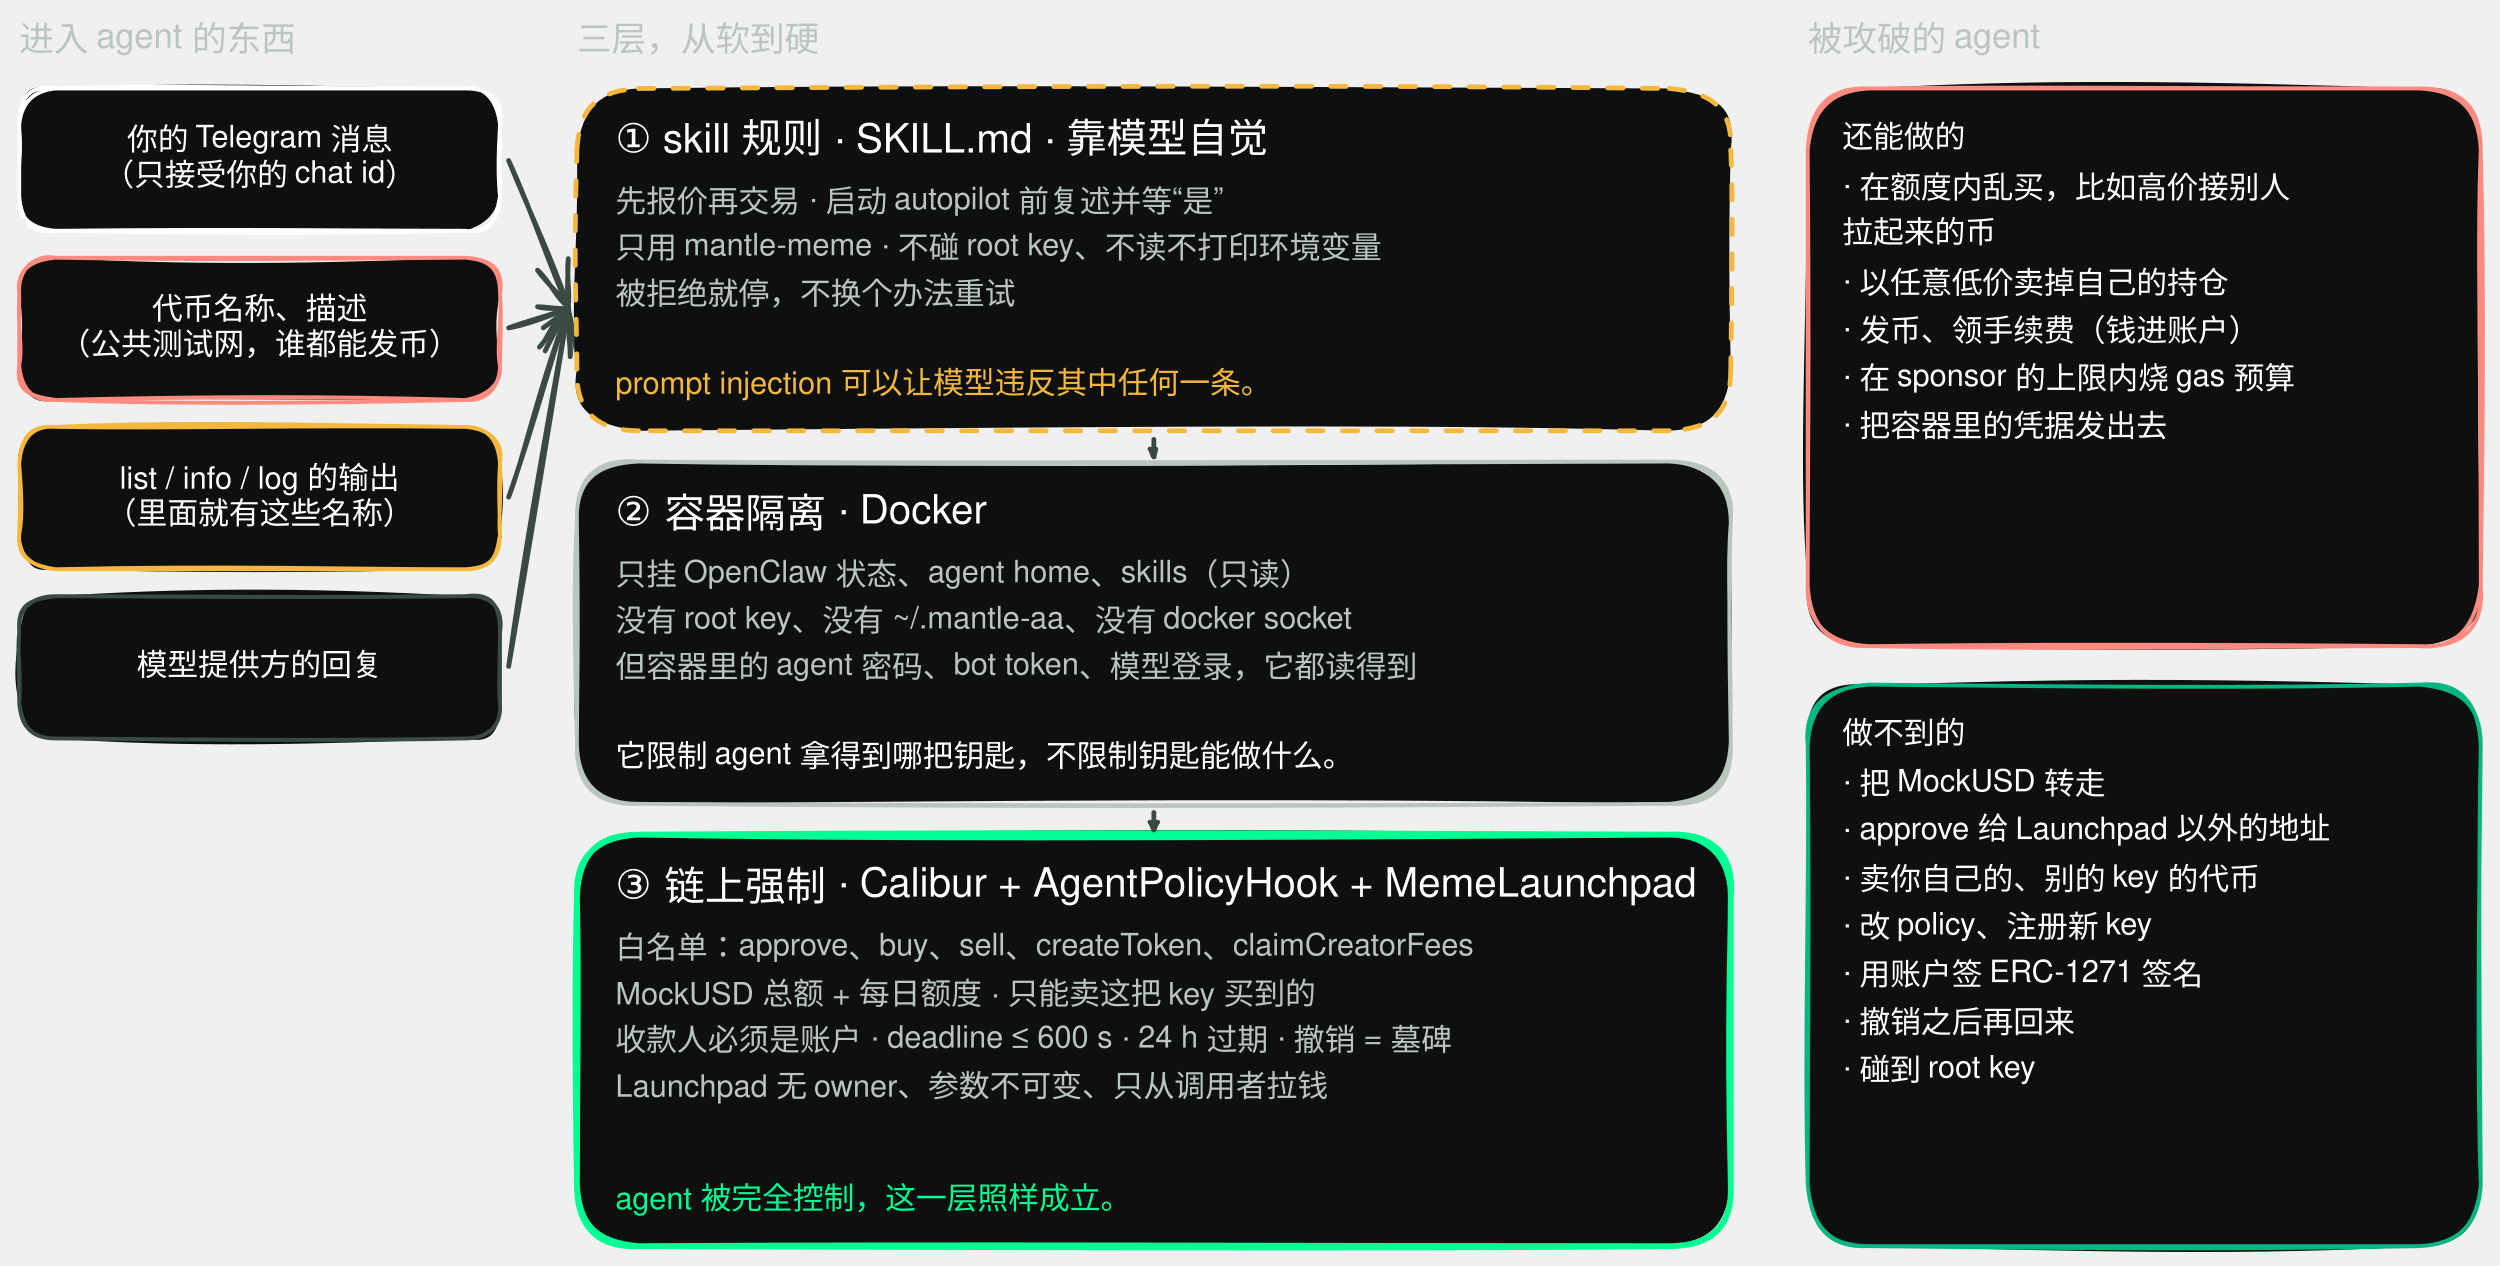
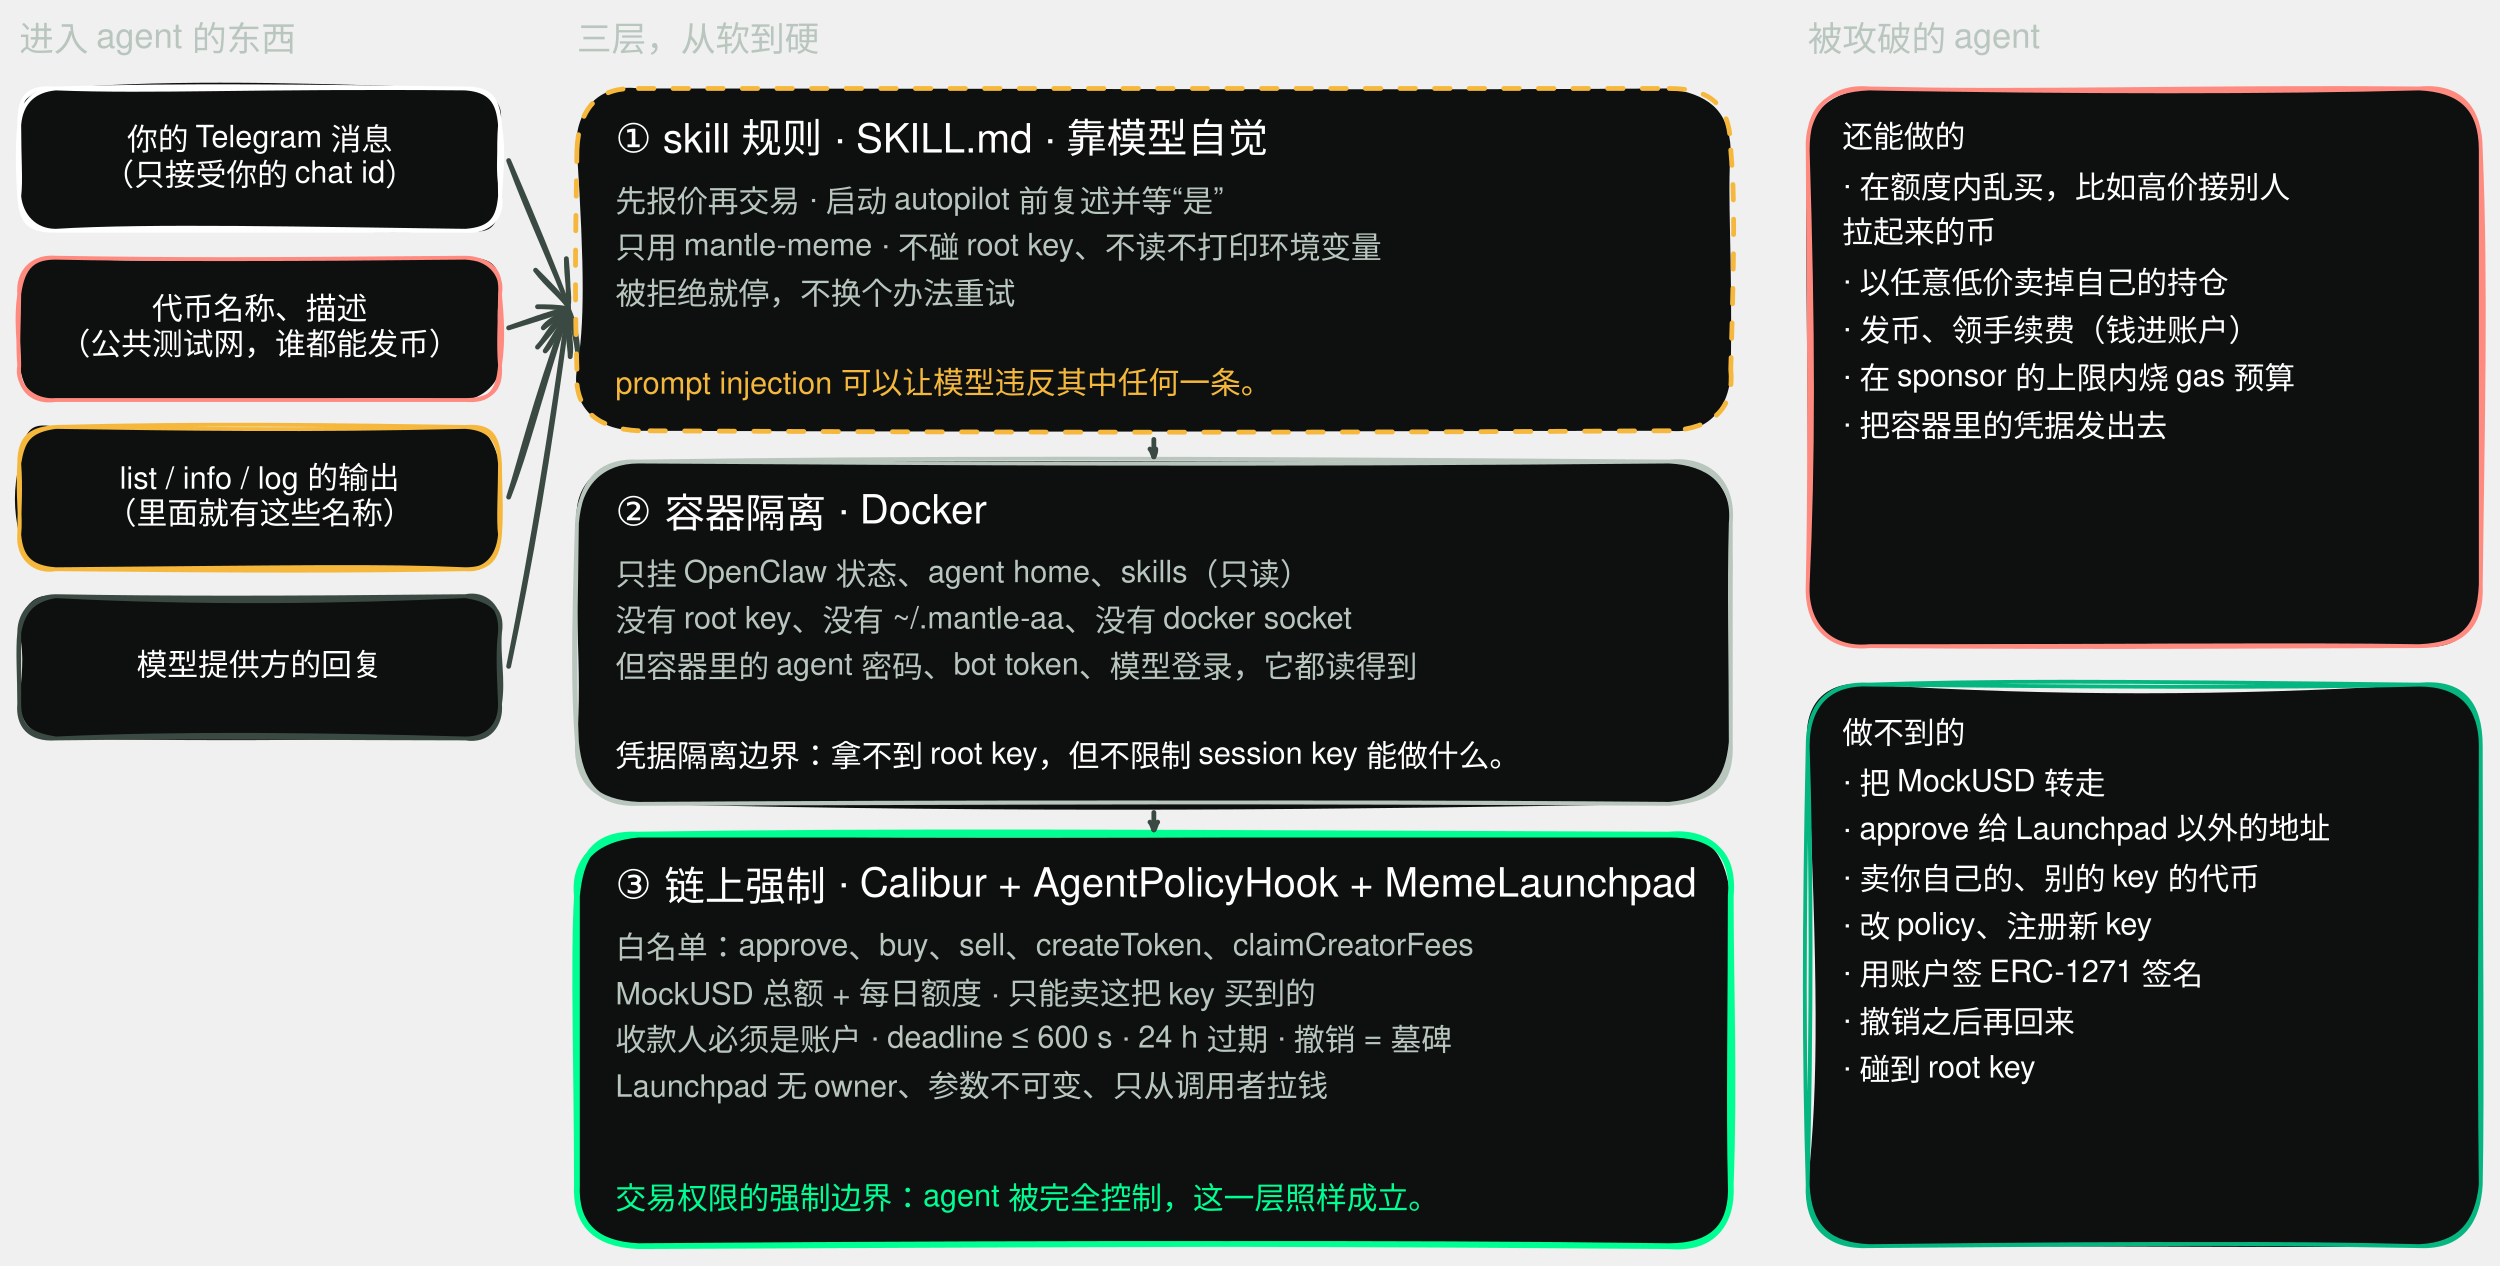
- <svg xmlns="http://www.w3.org/2000/svg" viewBox="0 0 1300 658" data-w="1300" role="img" aria-label="信任边界图。左边是进入 agent 的输入：你的 Telegram 消息（只接受你的 chat id）、任何人都能写的链上代币名称和描述、list 和 info 等命令输出、模型提供方的回复。中间三层，从软到硬：skill 规则只约束守规矩的模型，prompt injection 可以让它违反任何一条；容器隔离限制 agent 能拿到哪些钥匙（没有 root key、没有 docker socket），但容器里的 agent 密码、bot token 和模型登录它都读得到；链上强制（Calibur、AgentPolicyHook、MemeLaunchpad）即使 agent 被完全控制也成立：五个函数的白名单、MockUSD 总额和每日额度、只能卖自己买的、收款人必须是账户、deadline 不超过 600 秒、24 小时过期、撤销是墓碑。右边列出被攻破的 agent 还能做和做不到的事。" focusable="false">
+ <svg xmlns="http://www.w3.org/2000/svg" viewBox="0 0 1300 658" data-w="1300" role="img" aria-label="信任边界图。左边是进入 agent 的输入：你的 Telegram 消息（只接受你的 chat id）、任何人都能写的链上代币名称和描述、list 和 info 等命令输出、模型提供方的回复。中间三层，从软到硬：skill 规则只约束守规矩的模型，prompt injection 可以让它违反任何一条；容器是凭据隔离边界，决定 agent 能拿到哪些钥匙（没有 root key、没有 docker socket），但不限制它已经拿到的 session key 能做什么，容器里的 agent 密码、bot token 和模型登录它也都读得到；链上强制（Calibur、AgentPolicyHook、MemeLaunchpad）是交易权限的强制边界，即使 agent 被完全控制也成立：五个函数的白名单、MockUSD 总额和每日额度、只能卖自己买的、收款人必须是账户、deadline 不超过 600 秒、24 小时过期、撤销是墓碑。右边列出被攻破的 agent 还能做和做不到的事。" focusable="false">
  <g transform="translate(10 10) rotate(0 72.5 11.7)">
    <text x="0" y="16.6" font-family="Helvetica, Segoe UI Emoji" font-size="18px" fill="#B8C6BE" style="white-space: pre;">进入 agent 的东西</text>
  </g>
  <g stroke-linecap="round" transform="translate(10 46) rotate(0 125 37)">
-     <path d="M19 0 C87 -4, 156 -1, 232 0 C244 -2, 252 5, 250 19 C251 25, 250 39, 250 56 C247 67, 241 71, 232 74 C161 73, 90 77, 19 74 C10 77, -2 70, 0 56 C-2 47, 4 31, 0 19 C1 3, 3 -3, 19 0" stroke="none" stroke-width="0" fill="#0D100F" />
-     <path d="M19 0 C68 -2, 114 0, 232 0 M19 0 C75 0, 132 0, 232 0 M232 0 C244 0, 252 5, 250 19 M232 0 C243 -2, 249 8, 250 19 M250 19 C249 35, 249 48, 250 56 M250 19 C250 32, 250 43, 250 56 M250 56 C249 67, 245 76, 232 74 M250 56 C248 68, 245 76, 232 74 M232 74 C175 74, 116 73, 19 74 M232 74 C182 75, 133 76, 19 74 M19 74 C5 73, -1 66, 0 56 M19 74 C7 76, 1 69, 0 56 M0 56 C-1 46, 1 39, 0 19 M0 56 C0 42, 0 30, 0 19 M0 19 C1 7, 8 1, 19 0 M0 19 C0 5, 5 -2, 19 0" stroke="#FFFFFF" stroke-width="2" fill="none" />
+     <path d="M19 0 C71 -4, 124 -4, 232 0 C244 2, 253 6, 250 19 C251 30, 246 34, 250 56 C249 71, 247 76, 232 74 C184 76, 134 73, 19 74 C6 75, -1 64, 0 56 C2 43, -1 33, 0 19 C-1 4, 6 3, 19 0" stroke="none" stroke-width="0" fill="#0D100F" />
+     <path d="M19 0 C71 2, 121 -1, 232 0 M19 0 C85 -2, 152 -1, 232 0 M232 0 C245 0, 249 5, 250 19 M232 0 C245 1, 249 7, 250 19 M250 19 C252 31, 251 42, 250 56 M250 19 C249 31, 250 44, 250 56 M250 56 C252 66, 245 75, 232 74 M250 56 C249 67, 246 73, 232 74 M232 74 C152 73, 67 71, 19 74 M232 74 C168 74, 103 74, 19 74 M19 74 C5 74, 1 70, 0 56 M19 74 C8 74, 1 66, 0 56 M0 56 C1 48, 0 37, 0 19 M0 56 C-1 41, -1 29, 0 19 M0 19 C0 4, 4 -1, 19 0 M0 19 C1 7, 8 1, 19 0" stroke="#FFFFFF" stroke-width="2" fill="none" />
  </g>
  <g transform="translate(53.2 64.6) rotate(0 81.8 18.4)">
    <text x="81.8" y="13.5" font-family="Helvetica, Segoe UI Emoji" font-size="16px" fill="#FFFFFF" text-anchor="middle" style="white-space: pre;">你的 Telegram 消息</text>
    <text x="81.8" y="31.9" font-family="Helvetica, Segoe UI Emoji" font-size="16px" fill="#FFFFFF" text-anchor="middle" style="white-space: pre;">（只接受你的 chat id）</text>
  </g>
  <g stroke-linecap="round" transform="translate(10 134) rotate(0 125 37)">
-     <path d="M19 0 C99 5, 183 2, 232 0 C247 3, 249 3, 250 19 C247 32, 248 43, 250 56 C248 68, 242 75, 232 74 C159 74, 88 73, 19 74 C7 77, 1 70, 0 56 C2 40, 2 31, 0 19 C-1 6, 6 -2, 19 0" stroke="none" stroke-width="0" fill="#0D100F" />
-     <path d="M19 0 C74 1, 131 1, 232 0 M19 0 C101 0, 182 0, 232 0 M232 0 C245 1, 250 6, 250 19 M232 0 C245 1, 252 5, 250 19 M250 19 C251 31, 248 48, 250 56 M250 19 C251 31, 250 45, 250 56 M250 56 C250 66, 244 75, 232 74 M250 56 C251 66, 243 72, 232 74 M232 74 C150 76, 67 76, 19 74 M232 74 C164 72, 98 72, 19 74 M19 74 C5 75, 1 66, 0 56 M19 74 C6 72, -2 70, 0 56 M0 56 C2 45, -1 38, 0 19 M0 56 C0 45, 0 34, 0 19 M0 19 C-1 6, 8 -2, 19 0 M0 19 C-2 5, 8 1, 19 0" stroke="#FF8A80" stroke-width="2" fill="none" />
+     <path d="M19 0 C82 4, 145 -1, 232 0 C247 0, 250 4, 250 19 C247 30, 251 45, 250 56 C250 65, 241 73, 232 74 C181 71, 133 76, 19 74 C4 75, 2 65, 0 56 C0 43, -1 32, 0 19 C-3 7, 9 -3, 19 0" stroke="none" stroke-width="0" fill="#0D100F" />
+     <path d="M19 0 C78 1, 138 1, 232 0 M19 0 C68 1, 117 1, 232 0 M232 0 C245 1, 251 6, 250 19 M232 0 C243 0, 252 8, 250 19 M250 19 C251 31, 252 42, 250 56 M250 19 C250 32, 249 45, 250 56 M250 56 C249 69, 245 75, 232 74 M250 56 C251 70, 244 74, 232 74 M232 74 C170 74, 107 74, 19 74 M232 74 C150 74, 68 74, 19 74 M19 74 C5 76, -1 66, 0 56 M19 74 C8 75, -2 67, 0 56 M0 56 C0 43, -2 33, 0 19 M0 56 C-1 44, 0 33, 0 19 M0 19 C2 4, 8 0, 19 0 M0 19 C-1 7, 7 -1, 19 0" stroke="#FF8A80" stroke-width="2" fill="none" />
  </g>
  <g transform="translate(31 152.6) rotate(0 104 18.4)">
    <text x="104" y="13.5" font-family="Helvetica, Segoe UI Emoji" font-size="16px" fill="#FFFFFF" text-anchor="middle" style="white-space: pre;">代币名称、描述</text>
    <text x="104" y="31.9" font-family="Helvetica, Segoe UI Emoji" font-size="16px" fill="#FFFFFF" text-anchor="middle" style="white-space: pre;">（公共测试网，谁都能发币）</text>
  </g>
  <g stroke-linecap="round" transform="translate(10 222) rotate(0 125 37)">
-     <path d="M19 0 C68 1, 119 -2, 232 0 C243 2, 254 8, 250 19 C251 25, 253 33, 250 56 C249 70, 244 72, 232 74 C156 76, 87 76, 19 74 C5 76, 4 71, 0 56 C-1 40, 0 30, 0 19 C-3 9, 9 -1, 19 0" stroke="none" stroke-width="0" fill="#0D100F" />
-     <path d="M19 0 C81 1, 144 -1, 232 0 M19 0 C84 -3, 149 -1, 232 0 M232 0 C245 1, 252 8, 250 19 M232 0 C243 0, 249 6, 250 19 M250 19 C251 31, 249 49, 250 56 M250 19 C249 32, 250 46, 250 56 M250 56 C250 69, 243 74, 232 74 M250 56 C248 69, 246 73, 232 74 M232 74 C169 74, 107 72, 19 74 M232 74 C148 74, 63 74, 19 74 M19 74 C5 72, -1 67, 0 56 M19 74 C6 73, -1 66, 0 56 M0 56 C2 45, 1 34, 0 19 M0 56 C0 46, 1 37, 0 19 M0 19 C1 6, 7 -1, 19 0 M0 19 C1 5, 6 -1, 19 0" stroke="#F5B83D" stroke-width="2" fill="none" />
+     <path d="M19 0 C94 0, 172 2, 232 0 C243 -2, 247 9, 250 19 C252 30, 250 35, 250 56 C251 67, 242 77, 232 74 C179 72, 126 73, 19 74 C9 74, -2 65, 0 56 C-3 43, -3 32, 0 19 C3 3, 4 -3, 19 0" stroke="none" stroke-width="0" fill="#0D100F" />
+     <path d="M19 0 C84 1, 151 2, 232 0 M19 0 C94 -2, 168 -1, 232 0 M232 0 C246 1, 249 8, 250 19 M232 0 C246 -1, 249 5, 250 19 M250 19 C250 31, 251 43, 250 56 M250 19 C250 33, 249 49, 250 56 M250 56 C249 69, 244 74, 232 74 M250 56 C249 68, 242 75, 232 74 M232 74 C188 72, 143 73, 19 74 M232 74 C176 75, 120 75, 19 74 M19 74 C5 73, 1 67, 0 56 M19 74 C8 76, -1 68, 0 56 M0 56 C0 43, 1 32, 0 19 M0 56 C1 47, -1 36, 0 19 M0 19 C0 4, 7 1, 19 0 M0 19 C2 7, 5 2, 19 0" stroke="#F5B83D" stroke-width="2" fill="none" />
  </g>
  <g transform="translate(55 240.6) rotate(0 80 18.4)">
    <text x="80" y="13.5" font-family="Helvetica, Segoe UI Emoji" font-size="16px" fill="#FFFFFF" text-anchor="middle" style="white-space: pre;">list / info / log 的输出</text>
    <text x="80" y="31.9" font-family="Helvetica, Segoe UI Emoji" font-size="16px" fill="#FFFFFF" text-anchor="middle" style="white-space: pre;">（里面就有这些名称）</text>
  </g>
  <g stroke-linecap="round" transform="translate(10 310) rotate(0 125 37)">
-     <path d="M19 0 C79 -4, 146 -5, 232 0 C246 0, 251 6, 250 19 C248 33, 251 45, 250 56 C250 71, 245 77, 232 74 C160 77, 86 79, 19 74 C3 75, -1 64, 0 56 C-4 40, -1 29, 0 19 C3 5, 4 0, 19 0" stroke="none" stroke-width="0" fill="#0D100F" />
-     <path d="M19 0 C91 0, 161 1, 232 0 M19 0 C66 0, 114 1, 232 0 M232 0 C246 -2, 250 5, 250 19 M232 0 C246 -1, 252 7, 250 19 M250 19 C250 32, 249 49, 250 56 M250 19 C250 26, 250 33, 250 56 M250 56 C251 68, 243 74, 232 74 M250 56 C251 68, 243 74, 232 74 M232 74 C187 75, 144 75, 19 74 M232 74 C173 75, 115 75, 19 74 M19 74 C5 74, 2 67, 0 56 M19 74 C6 74, 1 67, 0 56 M0 56 C1 44, -1 29, 0 19 M0 56 C0 41, -1 26, 0 19 M0 19 C-1 6, 7 0, 19 0 M0 19 C-1 5, 4 2, 19 0" stroke="#3A4A42" stroke-width="2" fill="none" />
+     <path d="M19 0 C63 2, 107 5, 232 0 C246 3, 252 7, 250 19 C249 31, 248 39, 250 56 C252 69, 243 74, 232 74 C176 74, 125 76, 19 74 C7 73, 1 66, 0 56 C1 43, 3 31, 0 19 C1 6, 7 -2, 19 0" stroke="none" stroke-width="0" fill="#0D100F" />
+     <path d="M19 0 C94 4, 168 3, 232 0 M19 0 C77 1, 133 1, 232 0 M232 0 C242 -2, 251 5, 250 19 M232 0 C244 2, 252 6, 250 19 M250 19 C249 31, 252 43, 250 56 M250 19 C249 27, 249 35, 250 56 M250 56 C250 68, 243 74, 232 74 M250 56 C251 67, 244 76, 232 74 M232 74 C164 74, 98 73, 19 74 M232 74 C158 72, 85 71, 19 74 M19 74 C5 75, -1 67, 0 56 M19 74 C7 72, 0 69, 0 56 M0 56 C0 42, -1 28, 0 19 M0 56 C0 40, 0 27, 0 19 M0 19 C2 8, 7 2, 19 0 M0 19 C0 8, 8 0, 19 0" stroke="#3A4A42" stroke-width="2" fill="none" />
  </g>
  <g transform="translate(71 337.8) rotate(0 64 9.2)">
    <text x="64" y="13.5" font-family="Helvetica, Segoe UI Emoji" font-size="16px" fill="#FFFFFF" text-anchor="middle" style="white-space: pre;">模型提供方的回复</text>
  </g>
  <g stroke-linecap="round">
    <g transform="translate(264.5 83.5) rotate(0 15.5 38)">
-       <path d="M0 0 C12 26, 22 57, 31 76 M0 0 C11 27, 23 52, 31 76" stroke="#3A4A42" stroke-width="2.5" fill="none" />
+       <path d="M0 0 C13 30, 24 57, 31 76 M0 0 C11 30, 25 59, 31 76" stroke="#3A4A42" stroke-width="2.5" fill="none" />
    </g>
    <g transform="translate(264.5 83.5) rotate(0 15.5 38)">
-       <path d="M15 57 C21 62, 25 72, 31 76 M15 57 C20 64, 27 70, 31 76" stroke="#3A4A42" stroke-width="2.5" fill="none" />
+       <path d="M14 57 C22 65, 27 70, 31 76 M14 57 C20 65, 28 71, 31 76" stroke="#3A4A42" stroke-width="2.5" fill="none" />
    </g>
    <g transform="translate(264.5 83.5) rotate(0 15.5 38)">
-       <path d="M31 51 C31 58, 30 70, 31 76 M31 51 C30 60, 32 68, 31 76" stroke="#3A4A42" stroke-width="2.5" fill="none" />
+       <path d="M30 51 C31 61, 31 69, 31 76 M30 51 C30 62, 32 70, 31 76" stroke="#3A4A42" stroke-width="2.5" fill="none" />
    </g>
  </g>
  <mask />
  <g stroke-linecap="round">
    <g transform="translate(264.5 170.5) rotate(0 15.5 -5)">
-       <path d="M0 0 C6 -1, 13 -3, 31 -10 M0 0 C8 -3, 16 -5, 31 -10" stroke="#3A4A42" stroke-width="2.5" fill="none" />
+       <path d="M0 0 C6 -2, 14 -4, 31 -10 M0 0 C9 -3, 19 -7, 31 -10" stroke="#3A4A42" stroke-width="2.5" fill="none" />
    </g>
    <g transform="translate(264.5 170.5) rotate(0 15.5 -5)">
-       <path d="M18 0 C20 -2, 24 -3, 31 -10 M18 0 C22 -3, 25 -5, 31 -10" stroke="#3A4A42" stroke-width="2.5" fill="none" />
+       <path d="M18 0 C20 -3, 24 -5, 31 -10 M18 0 C22 -3, 26 -7, 31 -10" stroke="#3A4A42" stroke-width="2.5" fill="none" />
    </g>
    <g transform="translate(264.5 170.5) rotate(0 15.5 -5)">
-       <path d="M15 -11 C18 -10, 22 -10, 31 -10 M15 -11 C19 -11, 23 -10, 31 -10" stroke="#3A4A42" stroke-width="2.5" fill="none" />
+       <path d="M15 -11 C18 -11, 22 -11, 31 -10 M15 -11 C20 -11, 25 -11, 31 -10" stroke="#3A4A42" stroke-width="2.5" fill="none" />
    </g>
  </g>
  <mask />
  <g stroke-linecap="round">
    <g transform="translate(264.5 258.5) rotate(0 15.5 -49)">
-       <path d="M0 0 C9 -24, 13 -48, 31 -98 M0 0 C13 -37, 23 -75, 31 -98" stroke="#3A4A42" stroke-width="2.5" fill="none" />
+       <path d="M0 0 C10 -26, 15 -49, 31 -98 M0 0 C7 -22, 12 -45, 31 -98" stroke="#3A4A42" stroke-width="2.5" fill="none" />
    </g>
    <g transform="translate(264.5 258.5) rotate(0 15.5 -49)">
-       <path d="M32 -73 C33 -79, 30 -86, 31 -98 M32 -73 C32 -82, 30 -92, 31 -98" stroke="#3A4A42" stroke-width="2.5" fill="none" />
+       <path d="M32 -73 C33 -80, 31 -84, 31 -98 M32 -73 C32 -78, 30 -85, 31 -98" stroke="#3A4A42" stroke-width="2.5" fill="none" />
    </g>
    <g transform="translate(264.5 258.5) rotate(0 15.5 -49)">
-       <path d="M16 -78 C21 -83, 21 -89, 31 -98 M16 -78 C22 -85, 27 -94, 31 -98" stroke="#3A4A42" stroke-width="2.5" fill="none" />
+       <path d="M15 -78 C21 -85, 23 -87, 31 -98 M15 -78 C19 -82, 21 -88, 31 -98" stroke="#3A4A42" stroke-width="2.5" fill="none" />
    </g>
  </g>
  <mask />
  <g stroke-linecap="round">
    <g transform="translate(264.5 346.5) rotate(0 15.5 -93)">
-       <path d="M0 0 C7 -52, 16 -103, 31 -186 M0 0 C10 -57, 19 -113, 31 -186" stroke="#3A4A42" stroke-width="2.5" fill="none" />
+       <path d="M0 0 C11 -52, 21 -109, 31 -186 M0 0 C13 -65, 23 -128, 31 -186" stroke="#3A4A42" stroke-width="2.5" fill="none" />
    </g>
    <g transform="translate(264.5 346.5) rotate(0 15.5 -93)">
-       <path d="M36 -161 C34 -169, 33 -175, 31 -186 M36 -161 C35 -169, 33 -177, 31 -186" stroke="#3A4A42" stroke-width="2.5" fill="none" />
+       <path d="M36 -162 C36 -167, 35 -177, 31 -186 M36 -162 C35 -171, 33 -178, 31 -186" stroke="#3A4A42" stroke-width="2.5" fill="none" />
    </g>
    <g transform="translate(264.5 346.5) rotate(0 15.5 -93)">
-       <path d="M19 -164 C22 -171, 25 -176, 31 -186 M19 -164 C23 -172, 26 -178, 31 -186" stroke="#3A4A42" stroke-width="2.5" fill="none" />
+       <path d="M19 -164 C23 -168, 27 -178, 31 -186 M19 -164 C24 -172, 28 -178, 31 -186" stroke="#3A4A42" stroke-width="2.5" fill="none" />
    </g>
  </g>
  <mask />
  <g transform="translate(300 10) rotate(0 63 11.7)">
    <text x="0" y="16.6" font-family="Helvetica, Segoe UI Emoji" font-size="18px" fill="#B8C6BE" style="white-space: pre;">三层，从软到硬</text>
  </g>
  <g stroke-linecap="round" transform="translate(300 46) rotate(0 300 89)">
-     <path d="M32 0 C175 -2, 317 -1, 568 0 C592 4, 603 8, 600 32 C599 67, 599 99, 600 146 C598 170, 587 177, 568 178 C458 175, 351 175, 32 178 C9 175, -4 167, 0 146 C-4 112, 1 84, 0 32 C3 10, 12 1, 32 0" stroke="none" stroke-width="0" fill="#0D100F" />
-     <path d="M32 0 C218 -1, 403 -2, 568 0 M568 0 C590 2, 601 10, 600 32 M600 32 C601 54, 601 78, 600 146 M600 146 C600 168, 591 177, 568 178 M568 178 C355 178, 142 178, 32 178 M32 178 C12 178, -1 169, 0 146 M0 146 C0 119, -2 95, 0 32 M0 32 C1 10, 11 1, 32 0" stroke="#F5B83D" stroke-width="2.5" fill="none" stroke-dasharray="8 10" />
+     <path d="M32 0 C232 0, 435 1, 568 0 C587 3, 599 10, 600 32 C598 55, 601 87, 600 146 C600 167, 587 180, 568 178 C440 178, 311 179, 32 178 C9 178, -3 164, 0 146 C4 123, 4 95, 0 32 C-2 13, 11 -3, 32 0" stroke="none" stroke-width="0" fill="#0D100F" />
+     <path d="M32 0 C226 0, 419 0, 568 0 M568 0 C591 0, 600 10, 600 32 M600 32 C602 54, 602 79, 600 146 M600 146 C602 166, 591 177, 568 178 M568 178 C401 179, 235 179, 32 178 M32 178 C12 177, -2 168, 0 146 M0 146 C-1 115, -1 88, 0 32 M0 32 C1 9, 12 -1, 32 0" stroke="#F5B83D" stroke-width="2.5" fill="none" stroke-dasharray="8 10" />
  </g>
  <g transform="translate(320 60) rotate(0 170.9 13.7)">
    <text x="0" y="19.3" font-family="Helvetica, Segoe UI Emoji" font-size="21px" fill="#FFFFFF" style="white-space: pre;">① skill 规则 · SKILL.md · 靠模型自觉</text>
  </g>
  <g transform="translate(320 94) rotate(0 200.5 36)">
    <text x="0" y="16.3" font-family="Helvetica, Segoe UI Emoji" font-size="16px" fill="#B8C6BE" style="white-space: pre;">先报价再交易 · 启动 autopilot 前复述并等“是”</text>
    <text x="0" y="40.3" font-family="Helvetica, Segoe UI Emoji" font-size="16px" fill="#B8C6BE" style="white-space: pre;">只用 mantle-meme · 不碰 root key、不读不打印环境变量</text>
    <text x="0" y="64.3" font-family="Helvetica, Segoe UI Emoji" font-size="16px" fill="#B8C6BE" style="white-space: pre;">被拒绝就停，不换个办法重试</text>
  </g>
  <g transform="translate(320 190) rotate(0 170.7 10.4)">
    <text x="0" y="14.7" font-family="Helvetica, Segoe UI Emoji" font-size="16px" fill="#F5B83D" style="white-space: pre;">prompt injection 可以让模型违反其中任何一条。</text>
  </g>
  <g stroke-linecap="round" transform="translate(300 240) rotate(0 300 89)">
-     <path d="M32 0 C177 3, 320 3, 568 0 C587 3, 600 12, 600 32 C600 61, 601 87, 600 146 C601 164, 588 180, 568 178 C453 176, 340 175, 32 178 C14 180, 0 169, 0 146 C-3 124, 0 102, 0 32 C0 11, 8 1, 32 0" stroke="none" stroke-width="0" fill="#0D100F" />
-     <path d="M32 0 C187 1, 341 0, 568 0 M32 0 C147 2, 262 1, 568 0 M568 0 C588 1, 600 11, 600 32 M568 0 C590 0, 602 10, 600 32 M600 32 C598 56, 600 79, 600 146 M600 32 C599 62, 599 90, 600 146 M600 146 C599 167, 589 176, 568 178 M600 146 C601 169, 590 179, 568 178 M568 178 C405 179, 241 179, 32 178 M568 178 C414 179, 260 180, 32 178 M32 178 C10 178, 0 166, 0 146 M32 178 C8 179, -1 166, 0 146 M0 146 C-1 103, -2 60, 0 32 M0 146 C0 121, 1 97, 0 32 M0 32 C-1 9, 11 1, 32 0 M0 32 C-1 10, 9 -2, 32 0" stroke="#B8C6BE" stroke-width="2" fill="none" />
+     <path d="M32 0 C237 -1, 443 1, 568 0 C587 -1, 601 14, 600 32 C602 60, 599 92, 600 146 C603 169, 586 177, 568 178 C399 181, 232 183, 32 178 C11 178, 2 171, 0 146 C3 108, -2 68, 0 32 C-2 12, 11 0, 32 0" stroke="none" stroke-width="0" fill="#0D100F" />
+     <path d="M32 0 C195 1, 357 2, 568 0 M32 0 C171 -2, 311 -2, 568 0 M568 0 C588 1, 602 11, 600 32 M568 0 C588 -2, 602 10, 600 32 M600 32 C599 68, 600 101, 600 146 M600 32 C600 64, 600 94, 600 146 M600 146 C598 166, 590 176, 568 178 M600 146 C601 168, 591 176, 568 178 M568 178 C451 177, 335 177, 32 178 M568 178 C377 177, 185 177, 32 178 M32 178 C10 179, 2 166, 0 146 M32 178 C10 177, -1 167, 0 146 M0 146 C-1 121, -1 98, 0 32 M0 146 C-2 120, -2 94, 0 32 M0 32 C2 11, 11 -1, 32 0 M0 32 C1 12, 13 0, 32 0" stroke="#B8C6BE" stroke-width="2" fill="none" />
  </g>
  <g transform="translate(320 254) rotate(0 97.4 13.7)">
    <text x="0" y="19.3" font-family="Helvetica, Segoe UI Emoji" font-size="21px" fill="#FFFFFF" style="white-space: pre;">② 容器隔离 · Docker</text>
  </g>
  <g transform="translate(320 288) rotate(0 209.4 36)">
    <text x="0" y="16.3" font-family="Helvetica, Segoe UI Emoji" font-size="16px" fill="#B8C6BE" style="white-space: pre;">只挂 OpenClaw 状态、agent home、skills（只读）</text>
    <text x="0" y="40.3" font-family="Helvetica, Segoe UI Emoji" font-size="16px" fill="#B8C6BE" style="white-space: pre;">没有 root key、没有 ~/.mantle-aa、没有 docker socket</text>
    <text x="0" y="64.3" font-family="Helvetica, Segoe UI Emoji" font-size="16px" fill="#B8C6BE" style="white-space: pre;">但容器里的 agent 密码、bot token、模型登录，它都读得到</text>
  </g>
-   <g transform="translate(320 384) rotate(0 192.5 10.4)">
-     <text x="0" y="14.7" font-family="Helvetica, Segoe UI Emoji" font-size="16px" fill="#FFFFFF" style="white-space: pre;">它限制 agent 拿得到哪把钥匙，不限制钥匙能做什么。</text>
+   <g transform="translate(320 384) rotate(0 236.9 10.4)">
+     <text x="0" y="14.7" font-family="Helvetica, Segoe UI Emoji" font-size="16px" fill="#FFFFFF" style="white-space: pre;">凭据隔离边界：拿不到 root key，但不限制 session key 能做什么。</text>
  </g>
  <g stroke-linecap="round" transform="translate(300 434) rotate(0 300 107)">
-     <path d="M32 0 C191 -2, 349 -4, 568 0 C592 3, 603 11, 600 32 C600 67, 599 94, 600 182 C597 207, 586 211, 568 214 C440 217, 312 216, 32 214 C12 213, -2 200, 0 182 C0 136, 1 93, 0 32 C0 9, 12 -3, 32 0" stroke="none" stroke-width="0" fill="#0D100F" />
-     <path d="M32 0 C155 2, 279 2, 568 0 M32 0 C188 -1, 344 -1, 568 0 M568 0 C589 0, 600 13, 600 32 M568 0 C591 -1, 602 11, 600 32 M600 32 C600 64, 598 92, 600 182 M600 32 C600 85, 600 139, 600 182 M600 182 C601 203, 590 214, 568 214 M600 182 C601 203, 591 214, 568 214 M568 214 C381 214, 197 213, 32 214 M568 214 C454 215, 340 215, 32 214 M32 214 C10 212, 1 203, 0 182 M32 214 C12 215, 0 205, 0 182 M0 182 C0 130, 1 80, 0 32 M0 182 C-1 122, -1 65, 0 32 M0 32 C-1 13, 9 1, 32 0 M0 32 C1 10, 11 0, 32 0" stroke="#00FF93" stroke-width="3" fill="none" />
+     <path d="M32 0 C147 2, 261 2, 568 0 C592 -1, 597 13, 600 32 C603 67, 598 100, 600 182 C599 204, 591 216, 568 214 C386 214, 203 213, 32 214 C9 211, 0 202, 0 182 C-2 145, -1 108, 0 32 C-2 10, 7 3, 32 0" stroke="none" stroke-width="0" fill="#0D100F" />
+     <path d="M32 0 C163 -2, 295 -1, 568 0 M32 0 C212 0, 393 0, 568 0 M568 0 C590 0, 602 9, 600 32 M568 0 C589 -2, 602 10, 600 32 M600 32 C600 80, 602 127, 600 182 M600 32 C600 87, 599 144, 600 182 M600 182 C601 203, 591 214, 568 214 M600 182 C601 202, 591 216, 568 214 M568 214 C429 213, 291 212, 32 214 M568 214 C417 212, 266 213, 32 214 M32 214 C10 213, -1 203, 0 182 M32 214 C9 213, -1 202, 0 182 M0 182 C0 124, -2 66, 0 32 M0 182 C0 152, 0 122, 0 32 M0 32 C2 11, 9 -1, 32 0 M0 32 C-2 13, 10 2, 32 0" stroke="#00FF93" stroke-width="3" fill="none" />
  </g>
  <g transform="translate(320 448) rotate(0 282.5 13.7)">
    <text x="0" y="19.3" font-family="Helvetica, Segoe UI Emoji" font-size="21px" fill="#FFFFFF" style="white-space: pre;">③ 链上强制 · Calibur + AgentPolicyHook + MemeLaunchpad</text>
  </g>
  <g transform="translate(320 482) rotate(0 224.5 48)">
    <text x="0" y="16.3" font-family="Helvetica, Segoe UI Emoji" font-size="16px" fill="#B8C6BE" style="white-space: pre;">白名单：approve、buy、sell、createToken、claimCreatorFees</text>
    <text x="0" y="40.3" font-family="Helvetica, Segoe UI Emoji" font-size="16px" fill="#B8C6BE" style="white-space: pre;">MockUSD 总额 + 每日额度 · 只能卖这把 key 买到的</text>
    <text x="0" y="64.3" font-family="Helvetica, Segoe UI Emoji" font-size="16px" fill="#B8C6BE" style="white-space: pre;">收款人必须是账户 · deadline ≤ 600 s · 24 h 过期 · 撤销 = 墓碑</text>
    <text x="0" y="88.3" font-family="Helvetica, Segoe UI Emoji" font-size="16px" fill="#B8C6BE" style="white-space: pre;">Launchpad 无 owner、参数不可变、只从调用者拉钱</text>
  </g>
-   <g transform="translate(320 614) rotate(0 134.2 10.4)">
-     <text x="0" y="14.7" font-family="Helvetica, Segoe UI Emoji" font-size="16px" fill="#00FF93" style="white-space: pre;">agent 被完全控制，这一层照样成立。</text>
+   <g transform="translate(320 614) rotate(0 214.2 10.4)">
+     <text x="0" y="14.7" font-family="Helvetica, Segoe UI Emoji" font-size="16px" fill="#00FF93" style="white-space: pre;">交易权限的强制边界：agent 被完全控制，这一层照样成立。</text>
  </g>
  <g stroke-linecap="round">
    <g transform="translate(600 228.5) rotate(0 0 4.5)">
-       <path d="M0 0 C0 4, 0 7, 0 9 M0 0 C0 3, 0 7, 0 9" stroke="#3A4A42" stroke-width="2.5" fill="none" />
+       <path d="M0 0 C0 3, 0 7, 0 9 M0 0 C0 2, 0 4, 0 9" stroke="#3A4A42" stroke-width="2.5" fill="none" />
    </g>
    <g transform="translate(600 228.5) rotate(0 0 4.5)">
-       <path d="M-2 5 C-1 6, -1 8, 0 9 M-2 5 C-1 6, -1 8, 0 9" stroke="#3A4A42" stroke-width="2.5" fill="none" />
+       <path d="M-2 5 C-1 6, 0 8, 0 9 M-2 5 C-1 6, -1 7, 0 9" stroke="#3A4A42" stroke-width="2.5" fill="none" />
    </g>
    <g transform="translate(600 228.5) rotate(0 0 4.5)">
-       <path d="M1 5 C1 6, 0 8, 0 9 M1 5 C1 6, 0 8, 0 9" stroke="#3A4A42" stroke-width="2.5" fill="none" />
+       <path d="M1 5 C1 6, 0 8, 0 9 M1 5 C1 6, 1 7, 0 9" stroke="#3A4A42" stroke-width="2.5" fill="none" />
    </g>
  </g>
  <mask />
  <g stroke-linecap="round">
    <g transform="translate(600 422.5) rotate(0 0 4.5)">
-       <path d="M0 0 C0 2, 0 4, 0 9 M0 0 C0 3, 0 5, 0 9" stroke="#3A4A42" stroke-width="2.5" fill="none" />
+       <path d="M0 0 C0 2, 0 4, 0 9 M0 0 C0 3, 0 6, 0 9" stroke="#3A4A42" stroke-width="2.5" fill="none" />
    </g>
    <g transform="translate(600 422.5) rotate(0 0 4.5)">
-       <path d="M-2 5 C-1 6, -1 7, 0 9 M-2 5 C-1 6, -1 7, 0 9" stroke="#3A4A42" stroke-width="2.5" fill="none" />
+       <path d="M-2 5 C-1 6, -1 7, 0 9 M-2 5 C-1 6, 0 8, 0 9" stroke="#3A4A42" stroke-width="2.5" fill="none" />
    </g>
    <g transform="translate(600 422.5) rotate(0 0 4.5)">
-       <path d="M2 5 C1 6, 1 7, 0 9 M2 5 C1 6, 1 7, 0 9" stroke="#3A4A42" stroke-width="2.5" fill="none" />
+       <path d="M2 5 C1 6, 1 7, 0 9 M2 5 C1 6, 1 8, 0 9" stroke="#3A4A42" stroke-width="2.5" fill="none" />
    </g>
  </g>
  <mask />
  <g transform="translate(940 10) rotate(0 61 11.7)">
    <text x="0" y="16.6" font-family="Helvetica, Segoe UI Emoji" font-size="18px" fill="#B8C6BE" style="white-space: pre;">被攻破的 agent</text>
  </g>
  <g stroke-linecap="round" transform="translate(940 46) rotate(0 175 145)">
-     <path d="M32 0 C118 -5, 200 -4, 318 0 C342 -3, 347 12, 350 32 C348 94, 348 154, 350 258 C353 279, 337 288, 318 290 C235 292, 153 293, 32 290 C11 291, -3 280, 0 258 C-5 199, -1 144, 0 32 C2 9, 10 4, 32 0" stroke="none" stroke-width="0" fill="#0D100F" />
-     <path d="M32 0 C113 -1, 192 0, 318 0 M32 0 C125 0, 218 0, 318 0 M318 0 C338 1, 349 10, 350 32 M318 0 C341 0, 350 10, 350 32 M350 32 C348 79, 350 125, 350 258 M350 32 C352 106, 351 183, 350 258 M350 258 C352 281, 340 291, 318 290 M350 258 C348 277, 339 292, 318 290 M318 290 C227 290, 135 292, 32 290 M318 290 C209 289, 101 289, 32 290 M32 290 C10 291, 1 278, 0 258 M32 290 C11 289, -1 278, 0 258 M0 258 C0 202, 1 147, 0 32 M0 258 C0 167, 0 77, 0 32 M0 32 C1 12, 9 -1, 32 0 M0 32 C2 11, 12 1, 32 0" stroke="#FF8A80" stroke-width="2" fill="none" />
+     <path d="M32 0 C95 2, 155 1, 318 0 C343 1, 348 13, 350 32 C351 96, 348 162, 350 258 C348 276, 343 293, 318 290 C207 288, 98 289, 32 290 C8 289, -1 281, 0 258 C1 168, -2 84, 0 32 C0 10, 13 2, 32 0" stroke="none" stroke-width="0" fill="#0D100F" />
+     <path d="M32 0 C118 2, 201 -1, 318 0 M32 0 C138 2, 244 2, 318 0 M318 0 C339 1, 350 10, 350 32 M318 0 C339 -2, 350 10, 350 32 M350 32 C353 103, 351 176, 350 258 M350 32 C350 110, 350 189, 350 258 M350 258 C351 280, 340 290, 318 290 M350 258 C349 281, 340 289, 318 290 M318 290 C253 289, 187 290, 32 290 M318 290 C247 290, 175 291, 32 290 M32 290 C10 292, -1 278, 0 258 M32 290 C12 292, -1 279, 0 258 M0 258 C3 193, 3 128, 0 32 M0 258 C1 212, 1 164, 0 32 M0 32 C0 10, 9 1, 32 0 M0 32 C-1 13, 11 -2, 32 0" stroke="#FF8A80" stroke-width="2" fill="none" />
  </g>
  <g transform="translate(958 60) rotate(0 118.7 86.8)">
    <text x="0" y="16.7" font-family="Helvetica, Segoe UI Emoji" font-size="16px" fill="#FFFFFF" style="white-space: pre;">还能做的</text>
    <text x="0" y="41.5" font-family="Helvetica, Segoe UI Emoji" font-size="16px" fill="#FFFFFF" style="white-space: pre;">· 在额度内乱买，比如高价接别人</text>
    <text x="0" y="66.3" font-family="Helvetica, Segoe UI Emoji" font-size="16px" fill="#FFFFFF" style="white-space: pre;">  拉起来的币</text>
    <text x="0" y="91.1" font-family="Helvetica, Segoe UI Emoji" font-size="16px" fill="#FFFFFF" style="white-space: pre;">· 以任意低价卖掉自己的持仓</text>
    <text x="0" y="115.9" font-family="Helvetica, Segoe UI Emoji" font-size="16px" fill="#FFFFFF" style="white-space: pre;">· 发币、领手续费（钱进账户）</text>
    <text x="0" y="140.7" font-family="Helvetica, Segoe UI Emoji" font-size="16px" fill="#FFFFFF" style="white-space: pre;">· 在 sponsor 的上限内烧 gas 预算</text>
    <text x="0" y="165.5" font-family="Helvetica, Segoe UI Emoji" font-size="16px" fill="#FFFFFF" style="white-space: pre;">· 把容器里的凭据发出去</text>
  </g>
  <g stroke-linecap="round" transform="translate(940 356) rotate(0 175 146)">
-     <path d="M32 0 C92 -1, 155 -5, 318 0 C341 1, 348 8, 350 32 C348 87, 350 144, 350 260 C348 284, 340 291, 318 292 C234 297, 149 295, 32 292 C14 292, 3 283, 0 260 C0 193, 0 127, 0 32 C-2 8, 8 -2, 32 0" stroke="none" stroke-width="0" fill="#0D100F" />
-     <path d="M32 0 C132 1, 233 2, 318 0 M32 0 C135 1, 239 2, 318 0 M318 0 C339 -2, 349 9, 350 32 M318 0 C337 2, 350 8, 350 32 M350 32 C349 80, 349 127, 350 260 M350 32 C349 119, 348 206, 350 260 M350 260 C349 281, 338 291, 318 292 M350 260 C348 280, 340 291, 318 292 M318 292 C220 292, 123 292, 32 292 M318 292 C220 294, 122 293, 32 292 M32 292 C10 292, 2 281, 0 260 M32 292 C10 293, 2 281, 0 260 M0 260 C-2 186, 1 107, 0 32 M0 260 C0 196, 1 130, 0 32 M0 32 C1 11, 12 1, 32 0 M0 32 C-2 11, 9 2, 32 0" stroke="#06B680" stroke-width="2" fill="none" />
+     <path d="M32 0 C127 6, 219 6, 318 0 C342 -3, 349 9, 350 32 C351 94, 350 153, 350 260 C350 281, 338 289, 318 292 C259 293, 202 292, 32 292 C10 290, -2 284, 0 260 C6 207, 5 151, 0 32 C-3 9, 11 -3, 32 0" stroke="none" stroke-width="0" fill="#0D100F" />
+     <path d="M32 0 C136 1, 242 2, 318 0 M32 0 C91 -2, 150 -2, 318 0 M318 0 C340 -2, 350 9, 350 32 M318 0 C340 0, 350 12, 350 32 M350 32 C350 105, 349 179, 350 260 M350 32 C350 122, 351 212, 350 260 M350 260 C348 280, 339 291, 318 292 M350 260 C349 279, 340 293, 318 292 M318 292 C246 290, 175 291, 32 292 M318 292 C258 291, 196 290, 32 292 M32 292 C10 293, -1 281, 0 260 M32 292 C12 291, 1 283, 0 260 M0 260 C2 177, 2 91, 0 32 M0 260 C-2 193, -2 126, 0 32 M0 32 C0 9, 13 -1, 32 0 M0 32 C0 8, 13 -1, 32 0" stroke="#06B680" stroke-width="2" fill="none" />
  </g>
  <g transform="translate(958 370) rotate(0 127.6 99.2)">
    <text x="0" y="16.7" font-family="Helvetica, Segoe UI Emoji" font-size="16px" fill="#FFFFFF" style="white-space: pre;">做不到的</text>
    <text x="0" y="41.5" font-family="Helvetica, Segoe UI Emoji" font-size="16px" fill="#FFFFFF" style="white-space: pre;">· 把 MockUSD 转走</text>
    <text x="0" y="66.3" font-family="Helvetica, Segoe UI Emoji" font-size="16px" fill="#FFFFFF" style="white-space: pre;">· approve 给 Launchpad 以外的地址</text>
    <text x="0" y="91.1" font-family="Helvetica, Segoe UI Emoji" font-size="16px" fill="#FFFFFF" style="white-space: pre;">· 卖你自己的、别的 key 的代币</text>
    <text x="0" y="115.9" font-family="Helvetica, Segoe UI Emoji" font-size="16px" fill="#FFFFFF" style="white-space: pre;">· 改 policy、注册新 key</text>
    <text x="0" y="140.7" font-family="Helvetica, Segoe UI Emoji" font-size="16px" fill="#FFFFFF" style="white-space: pre;">· 用账户签 ERC-1271 签名</text>
    <text x="0" y="165.5" font-family="Helvetica, Segoe UI Emoji" font-size="16px" fill="#FFFFFF" style="white-space: pre;">· 撤销之后再回来</text>
    <text x="0" y="190.3" font-family="Helvetica, Segoe UI Emoji" font-size="16px" fill="#FFFFFF" style="white-space: pre;">· 碰到 root key</text>
  </g>
</svg>
